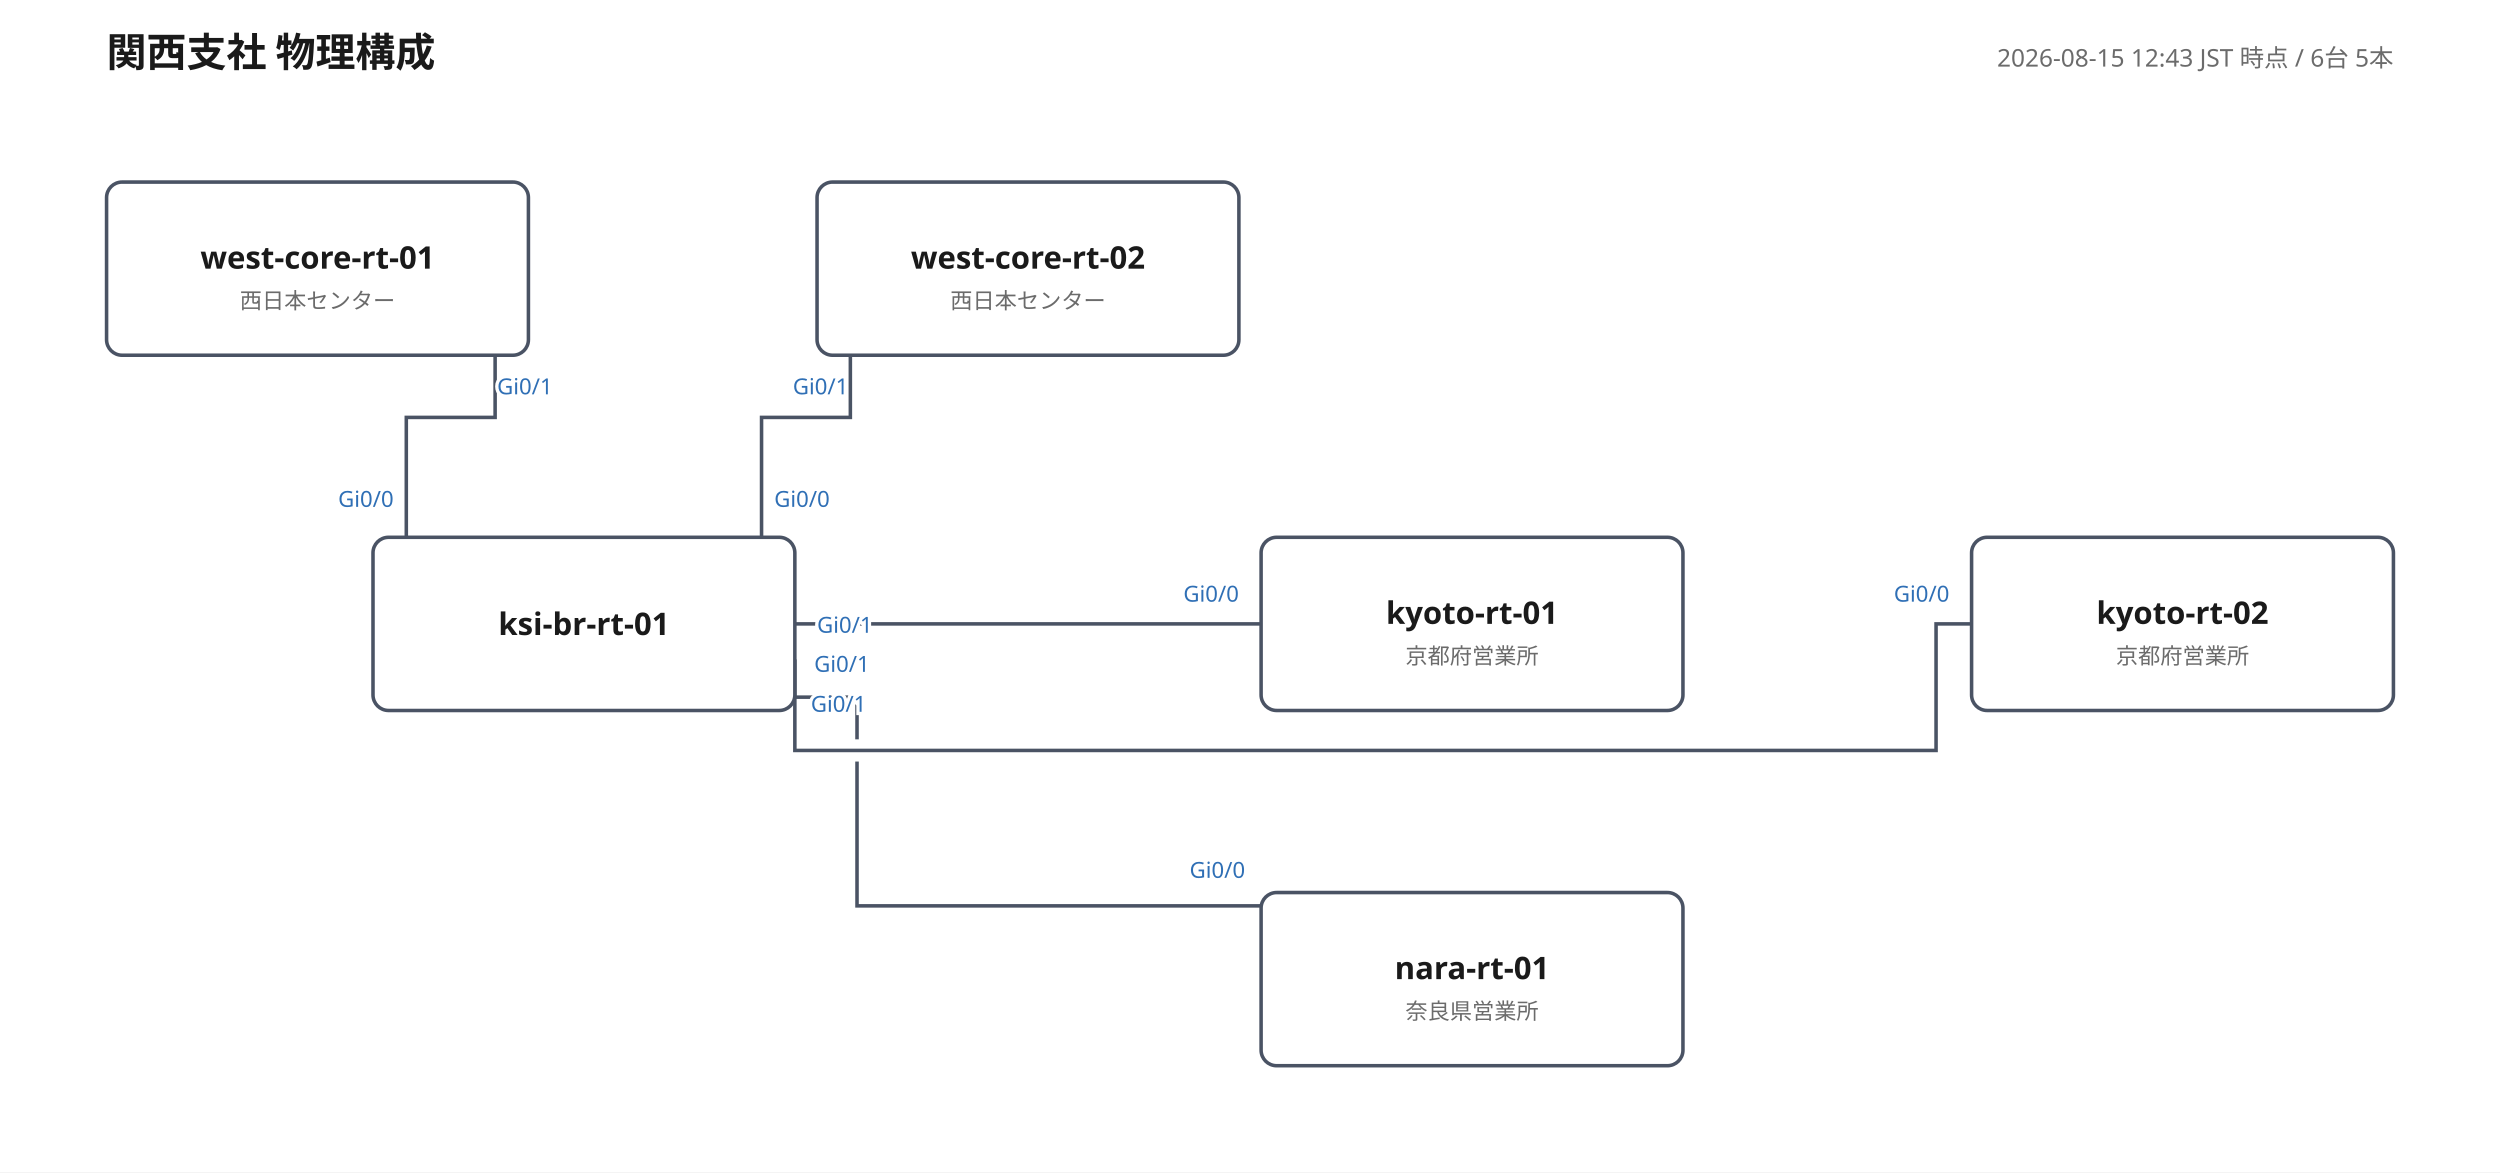
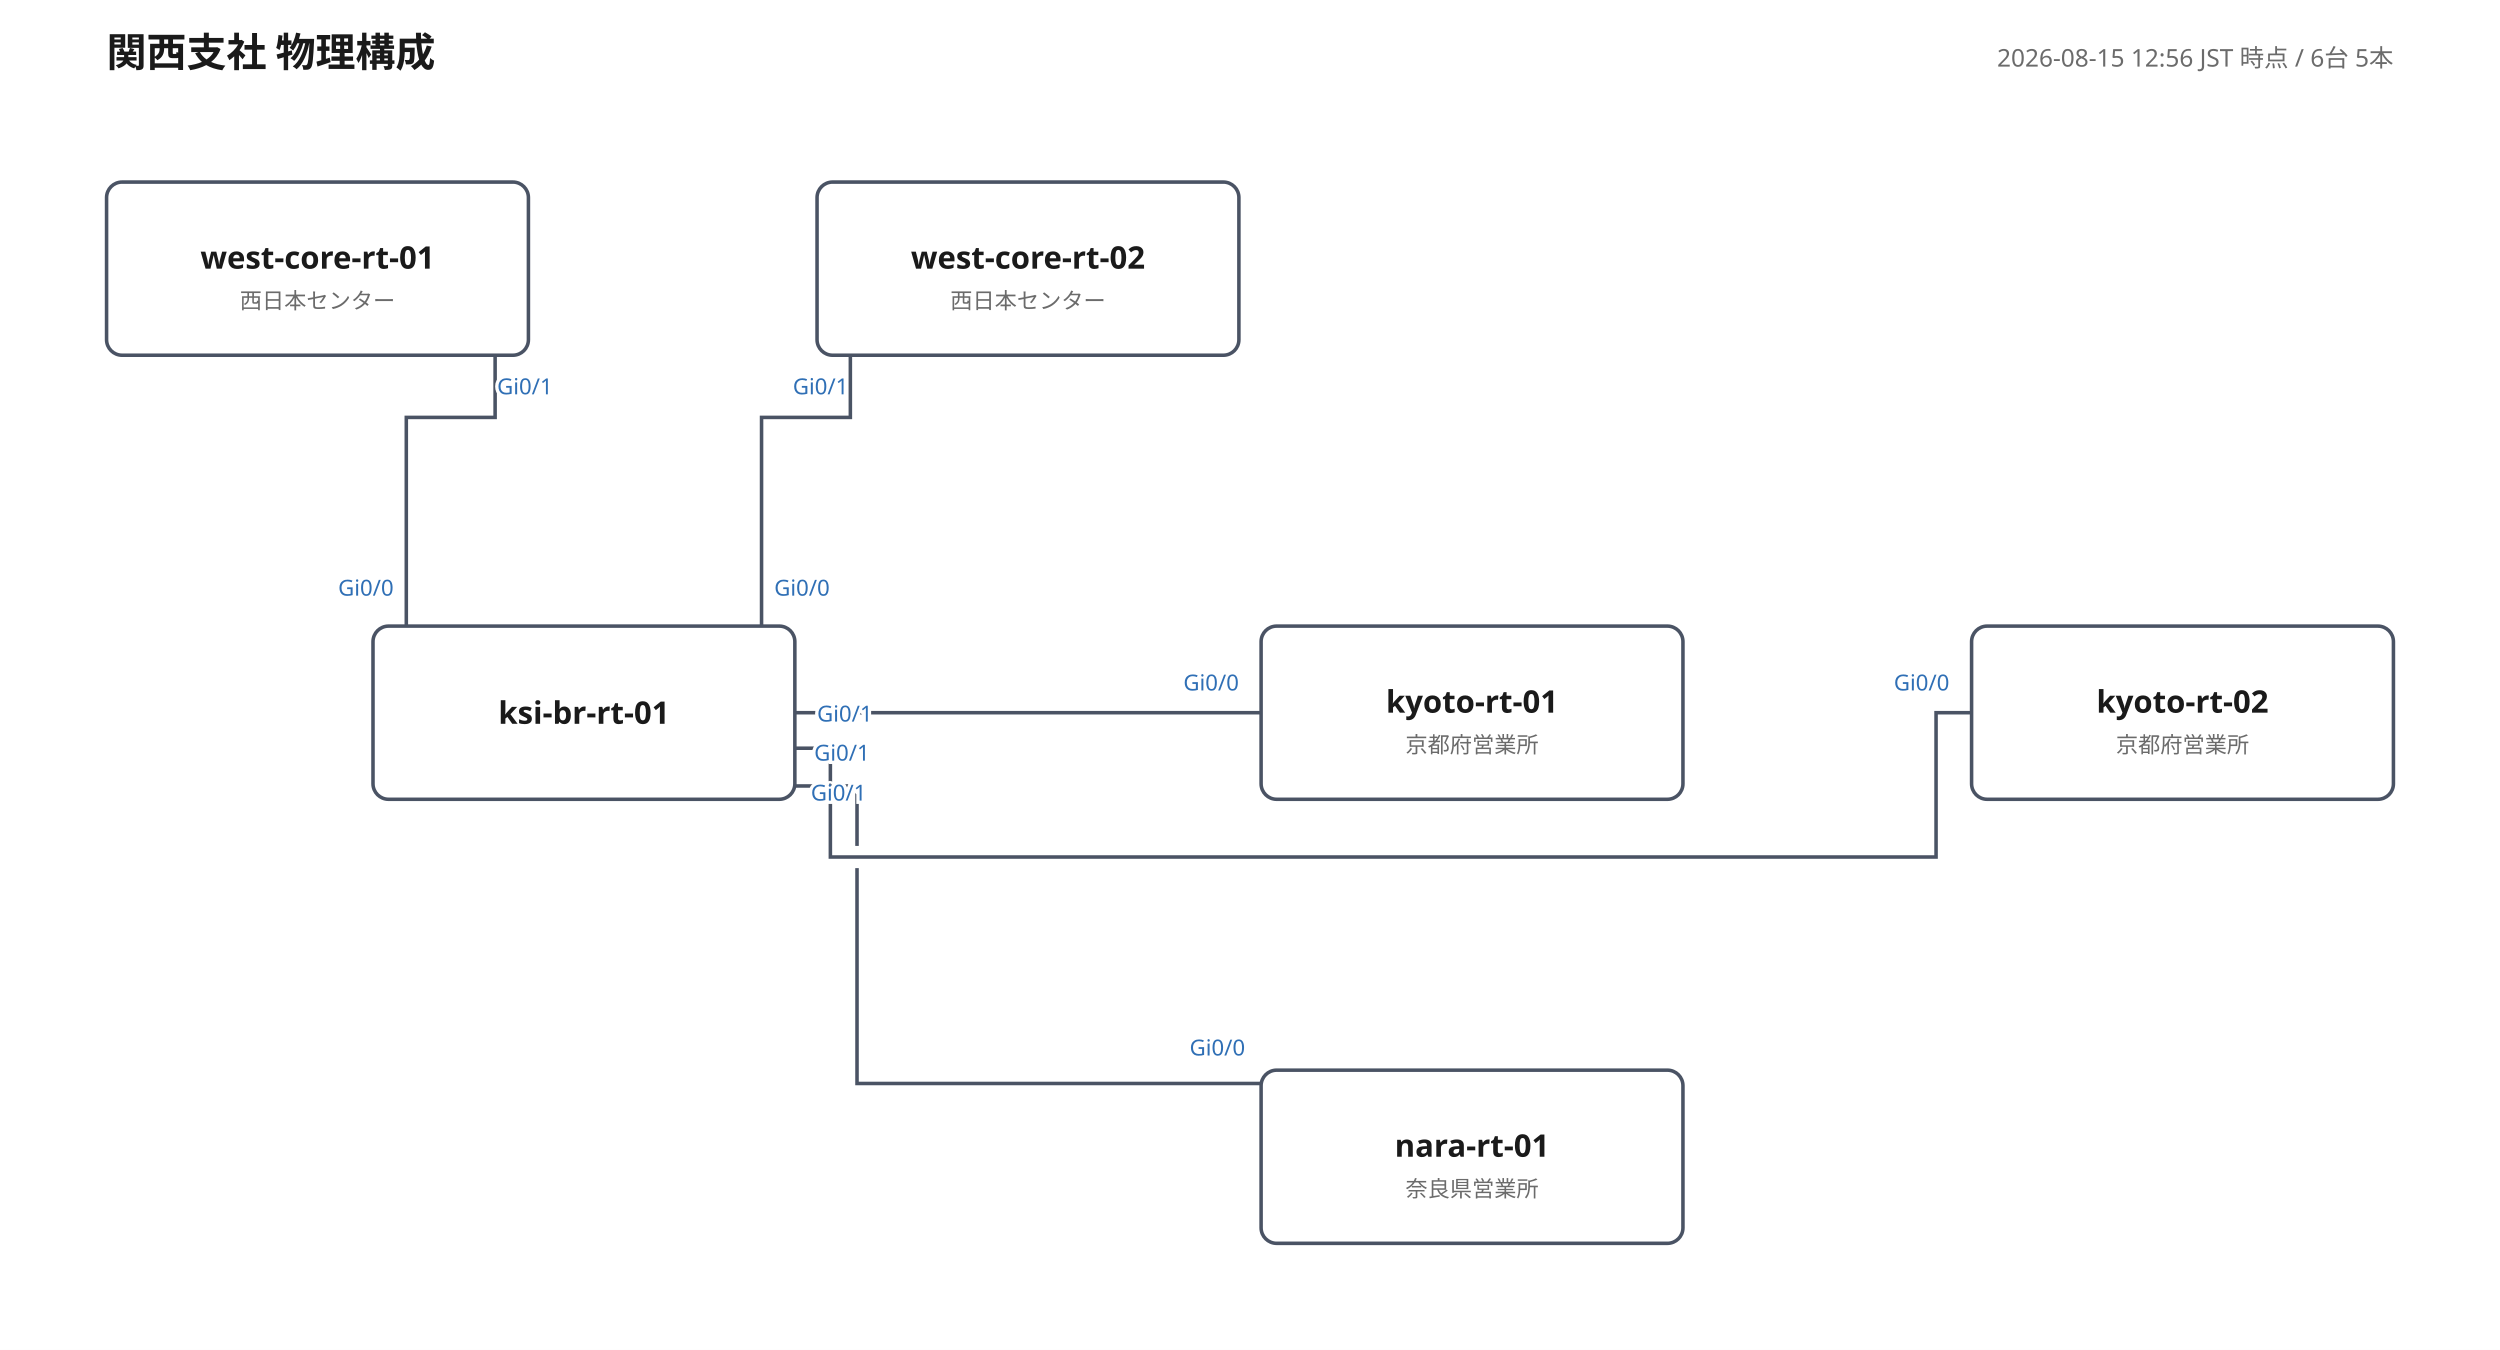
- <svg xmlns="http://www.w3.org/2000/svg" width="1126" height="528" viewBox="0 0 1126 528" font-family="'Yu Gothic', 'Hiragino Kaku Gothic ProN', Meiryo, 'Noto Sans JP', sans-serif">
+ <svg xmlns="http://www.w3.org/2000/svg" width="1126" height="608" viewBox="0 0 1126 608" font-family="'Yu Gothic', 'Hiragino Kaku Gothic ProN', Meiryo, 'Noto Sans JP', sans-serif">
  <rect width="100%" height="100%" fill="#ffffff" />
  <text x="48" y="30" font-size="18" font-weight="700" fill="#1a1a1a">関西支社 物理構成</text>
-   <text x="1078" y="30" font-size="11" fill="#6b6b6b" text-anchor="end">2026-08-15 12:43 JST 時点 / 6台 5本</text>
-   <polyline points="183,242 183,188 223,188 223,160" fill="none" stroke="#4a5364" stroke-width="1.6" />
-   <text class="port-label" x="177.3" y="228.3" font-size="10" fill="#2f6fb5" text-anchor="end" paint-order="stroke" stroke="#ffffff" stroke-width="3">Gi0/0</text>
+   <text x="1078" y="30" font-size="11" fill="#6b6b6b" text-anchor="end">2026-08-15 12:56 JST 時点 / 6台 5本</text>
+   <polyline points="183,282 183,188 223,188 223,160" fill="none" stroke="#4a5364" stroke-width="1.6" />
+   <text class="port-label" x="177.3" y="268.3" font-size="10" fill="#2f6fb5" text-anchor="end" paint-order="stroke" stroke="#ffffff" stroke-width="3">Gi0/0</text>
  <text class="port-label" x="223.9" y="177.6" font-size="10" fill="#2f6fb5" text-anchor="start" paint-order="stroke" stroke="#ffffff" stroke-width="3">Gi0/1</text>
-   <polyline points="343,242 343,188 383,188 383,160" fill="none" stroke="#4a5364" stroke-width="1.6" />
-   <text class="port-label" x="348.7" y="228.3" font-size="10" fill="#2f6fb5" text-anchor="start" paint-order="stroke" stroke="#ffffff" stroke-width="3">Gi0/0</text>
+   <polyline points="343,282 343,188 383,188 383,160" fill="none" stroke="#4a5364" stroke-width="1.6" />
+   <text class="port-label" x="348.7" y="268.3" font-size="10" fill="#2f6fb5" text-anchor="start" paint-order="stroke" stroke="#ffffff" stroke-width="3">Gi0/0</text>
  <text class="port-label" x="382.1" y="177.6" font-size="10" fill="#2f6fb5" text-anchor="end" paint-order="stroke" stroke="#ffffff" stroke-width="3">Gi0/1</text>
-   <polyline points="568,281 358,281" fill="none" stroke="#4a5364" stroke-width="1.6" />
-   <text class="port-label" x="558.0" y="271.0" font-size="10" fill="#2f6fb5" text-anchor="end" paint-order="stroke" stroke="#ffffff" stroke-width="3">Gi0/0</text>
-   <text class="port-label" x="368.0" y="285.0" font-size="10" fill="#2f6fb5" text-anchor="start" paint-order="stroke" stroke="#ffffff" stroke-width="3">Gi0/1</text>
-   <polyline points="888,281 872,281 872,338 663,338 358,338 358,297" fill="none" stroke="#4a5364" stroke-width="1.6" />
-   <text class="port-label" x="878.0" y="271.0" font-size="10" fill="#2f6fb5" text-anchor="end" paint-order="stroke" stroke="#ffffff" stroke-width="3">Gi0/0</text>
-   <text class="port-label" x="366.7" y="302.6" font-size="10" fill="#2f6fb5" text-anchor="start" paint-order="stroke" stroke="#ffffff" stroke-width="3">Gi0/1</text>
-   <polyline points="568,408 386,408 386,343" fill="none" stroke="#4a5364" stroke-width="1.6" />
-   <polyline points="386,333 386,314 358,314" fill="none" stroke="#4a5364" stroke-width="1.6" />
-   <text class="port-label" x="560.8" y="395.4" font-size="10" fill="#2f6fb5" text-anchor="end" paint-order="stroke" stroke="#ffffff" stroke-width="3">Gi0/0</text>
-   <text class="port-label" x="365.2" y="320.6" font-size="10" fill="#2f6fb5" text-anchor="start" paint-order="stroke" stroke="#ffffff" stroke-width="3">Gi0/1</text>
+   <polyline points="568,321 358,321" fill="none" stroke="#4a5364" stroke-width="1.6" />
+   <text class="port-label" x="558.0" y="311.0" font-size="10" fill="#2f6fb5" text-anchor="end" paint-order="stroke" stroke="#ffffff" stroke-width="3">Gi0/0</text>
+   <text class="port-label" x="368.0" y="325.0" font-size="10" fill="#2f6fb5" text-anchor="start" paint-order="stroke" stroke="#ffffff" stroke-width="3">Gi0/1</text>
+   <polyline points="888,321 872,321 872,386 374,386 374,337 358,337" fill="none" stroke="#4a5364" stroke-width="1.6" />
+   <text class="port-label" x="878.0" y="311.0" font-size="10" fill="#2f6fb5" text-anchor="end" paint-order="stroke" stroke="#ffffff" stroke-width="3">Gi0/0</text>
+   <text class="port-label" x="366.7" y="342.6" font-size="10" fill="#2f6fb5" text-anchor="start" paint-order="stroke" stroke="#ffffff" stroke-width="3">Gi0/1</text>
+   <polyline points="568,488 386,488 386,391" fill="none" stroke="#4a5364" stroke-width="1.6" />
+   <polyline points="386,381 386,354 379,354" fill="none" stroke="#4a5364" stroke-width="1.6" />
+   <polyline points="369,354 358,354" fill="none" stroke="#4a5364" stroke-width="1.6" />
+   <text class="port-label" x="560.8" y="475.4" font-size="10" fill="#2f6fb5" text-anchor="end" paint-order="stroke" stroke="#ffffff" stroke-width="3">Gi0/0</text>
+   <text class="port-label" x="365.2" y="360.6" font-size="10" fill="#2f6fb5" text-anchor="start" paint-order="stroke" stroke="#ffffff" stroke-width="3">Gi0/1</text>
  <g>
    <rect x="48" y="82" width="190" height="78" rx="7" fill="#ffffff" stroke="#4a5364" stroke-width="1.6" />
    <text x="143" y="121" font-size="14" font-weight="700" fill="#1a1a1a" text-anchor="middle">west-core-rt-01</text>
    <text x="143" y="139" font-size="10" fill="#6b6b6b" text-anchor="middle">西日本センター</text>
  </g>
  <g>
    <rect x="368" y="82" width="190" height="78" rx="7" fill="#ffffff" stroke="#4a5364" stroke-width="1.6" />
    <text x="463" y="121" font-size="14" font-weight="700" fill="#1a1a1a" text-anchor="middle">west-core-rt-02</text>
    <text x="463" y="139" font-size="10" fill="#6b6b6b" text-anchor="middle">西日本センター</text>
  </g>
  <g>
-     <rect x="168" y="242" width="190" height="78" rx="7" fill="#ffffff" stroke="#4a5364" stroke-width="1.6" />
-     <text x="263" y="286" font-size="14" font-weight="700" fill="#1a1a1a" text-anchor="middle">ksi-br-rt-01</text>
+     <rect x="168" y="282" width="190" height="78" rx="7" fill="#ffffff" stroke="#4a5364" stroke-width="1.6" />
+     <text x="263" y="326" font-size="14" font-weight="700" fill="#1a1a1a" text-anchor="middle">ksi-br-rt-01</text>
  </g>
  <g>
-     <rect x="568" y="242" width="190" height="78" rx="7" fill="#ffffff" stroke="#4a5364" stroke-width="1.6" />
-     <text x="663" y="281" font-size="14" font-weight="700" fill="#1a1a1a" text-anchor="middle">kyoto-rt-01</text>
-     <text x="663" y="299" font-size="10" fill="#6b6b6b" text-anchor="middle">京都府営業所</text>
+     <rect x="568" y="282" width="190" height="78" rx="7" fill="#ffffff" stroke="#4a5364" stroke-width="1.6" />
+     <text x="663" y="321" font-size="14" font-weight="700" fill="#1a1a1a" text-anchor="middle">kyoto-rt-01</text>
+     <text x="663" y="339" font-size="10" fill="#6b6b6b" text-anchor="middle">京都府営業所</text>
  </g>
  <g>
-     <rect x="888" y="242" width="190" height="78" rx="7" fill="#ffffff" stroke="#4a5364" stroke-width="1.6" />
-     <text x="983" y="281" font-size="14" font-weight="700" fill="#1a1a1a" text-anchor="middle">kyoto-rt-02</text>
-     <text x="983" y="299" font-size="10" fill="#6b6b6b" text-anchor="middle">京都府営業所</text>
+     <rect x="888" y="282" width="190" height="78" rx="7" fill="#ffffff" stroke="#4a5364" stroke-width="1.6" />
+     <text x="983" y="321" font-size="14" font-weight="700" fill="#1a1a1a" text-anchor="middle">kyoto-rt-02</text>
+     <text x="983" y="339" font-size="10" fill="#6b6b6b" text-anchor="middle">京都府営業所</text>
  </g>
  <g>
-     <rect x="568" y="402" width="190" height="78" rx="7" fill="#ffffff" stroke="#4a5364" stroke-width="1.6" />
-     <text x="663" y="441" font-size="14" font-weight="700" fill="#1a1a1a" text-anchor="middle">nara-rt-01</text>
-     <text x="663" y="459" font-size="10" fill="#6b6b6b" text-anchor="middle">奈良県営業所</text>
+     <rect x="568" y="482" width="190" height="78" rx="7" fill="#ffffff" stroke="#4a5364" stroke-width="1.6" />
+     <text x="663" y="521" font-size="14" font-weight="700" fill="#1a1a1a" text-anchor="middle">nara-rt-01</text>
+     <text x="663" y="539" font-size="10" fill="#6b6b6b" text-anchor="middle">奈良県営業所</text>
  </g>
</svg>
